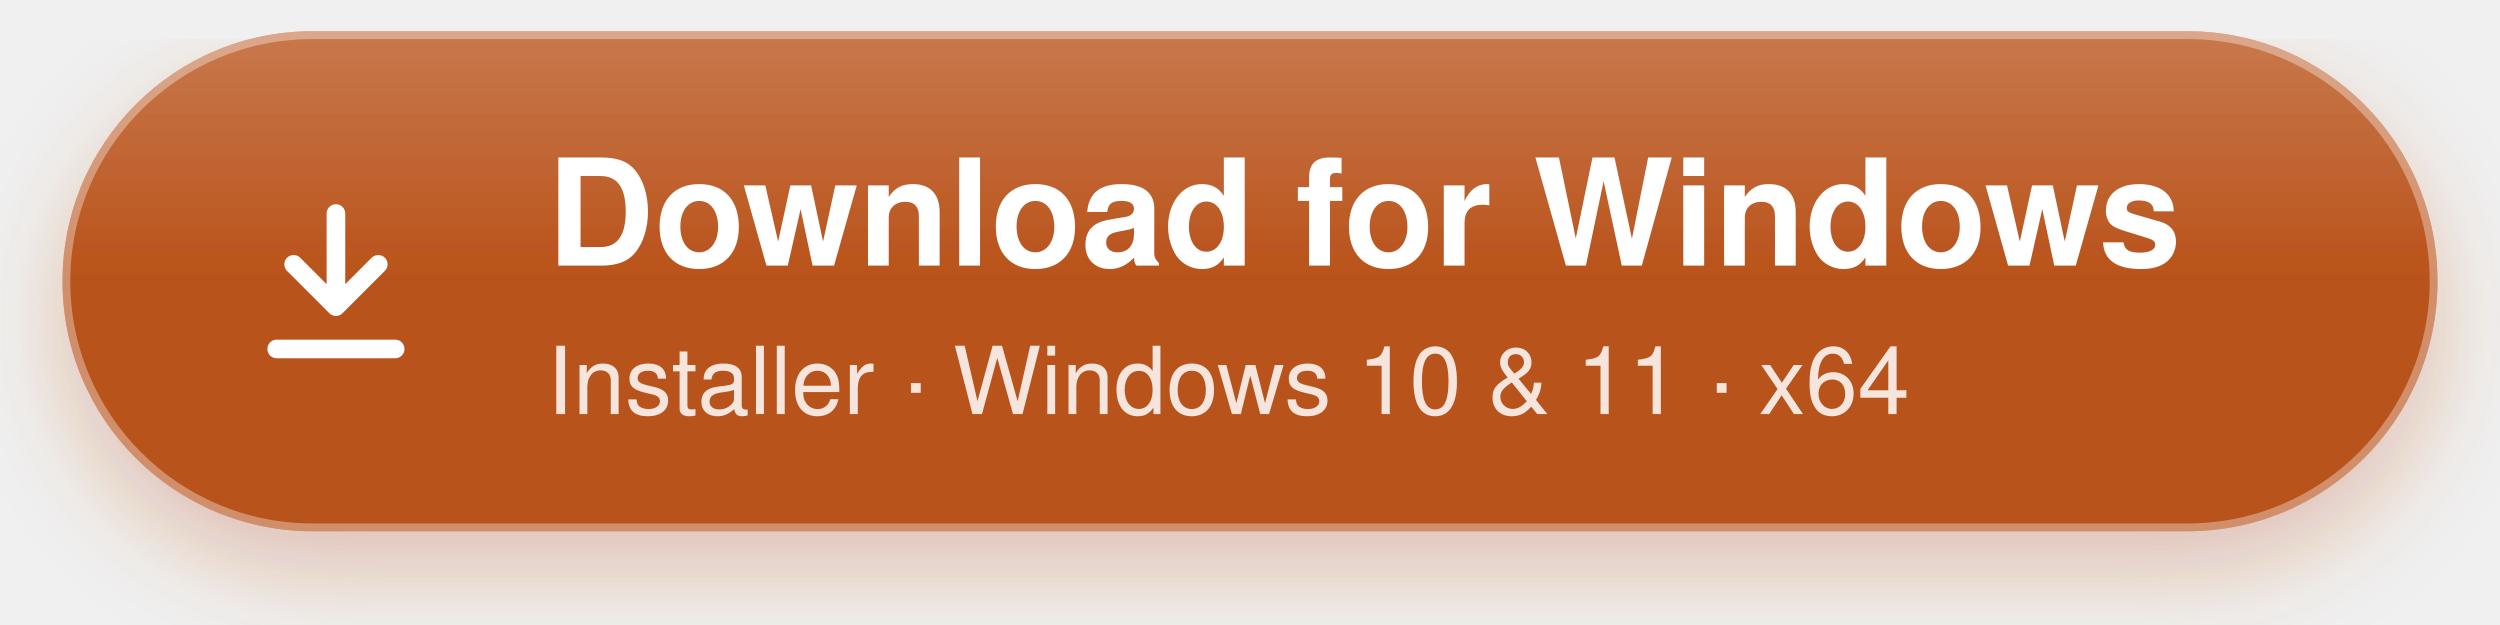
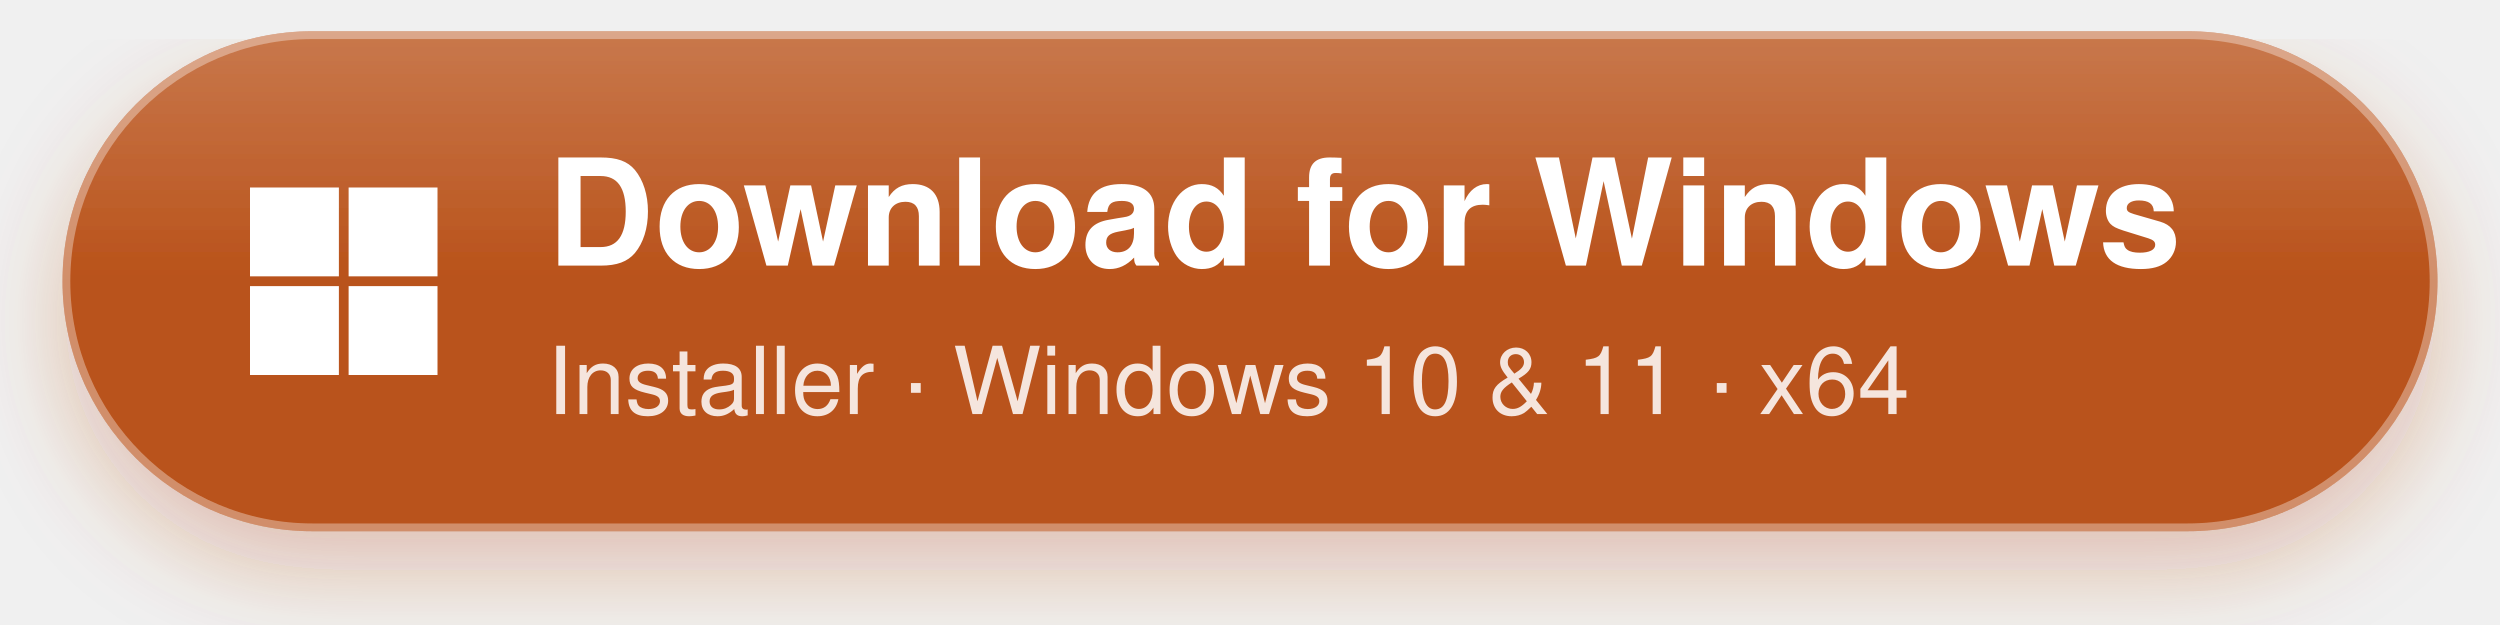
<svg xmlns="http://www.w3.org/2000/svg" width="320" height="80" viewBox="0 0 320 80" role="img" aria-label="Download DBForge for Windows">
  <defs>
    <filter id="s" x="-10%" y="-30%" width="120%" height="170%">
      <feDropShadow dx="0" dy="5" stdDeviation="6" flood-color="rgba(185,82,26,0.3)" />
    </filter>
    <linearGradient id="h" x1="0" y1="0" x2="0" y2="1">
      <stop offset="0" stop-color="#FFFFFF" stop-opacity="0.22" />
      <stop offset="0.5" stop-color="#FFFFFF" stop-opacity="0" />
    </linearGradient>
  </defs>
  <g filter="url(#s)">
    <rect x="8" y="4" width="304" height="64" rx="32" fill="#B9521A" />
    <rect x="8" y="4" width="304" height="64" rx="32" fill="url(#h)" />
    <rect x="8.5" y="4.5" width="303" height="63" rx="31.5" fill="none" stroke="#FFFFFF" stroke-opacity="0.35" />
  </g>
-   <g transform="translate(30 23) scale(1.0833)" fill="none" stroke="#FFFFFF" stroke-width="2.2" stroke-linecap="round" stroke-linejoin="round">
-     <path d="M12 4v11M7 10l5 5 5-5M5 20h14" />
+   <g transform="translate(32 24) scale(1)" fill="#FFFFFF">
+     <path d="M0,0H11.377V11.372H0ZM12.623,0H24V11.372H12.623ZM0,12.623H11.377V24H0Zm12.623,0H24V24H12.623" />
  </g>
  <g font-family="-apple-system, BlinkMacSystemFont, 'SF Pro Text', 'Helvetica Neue', Helvetica, Arial, sans-serif" fill="#FFFFFF">
    <text x="70" y="34" font-size="19" font-weight="600">Download for Windows</text>
    <text x="70" y="53" font-size="12" fill-opacity="0.85">Installer · Windows 10 &amp; 11 · x64</text>
  </g>
</svg>
